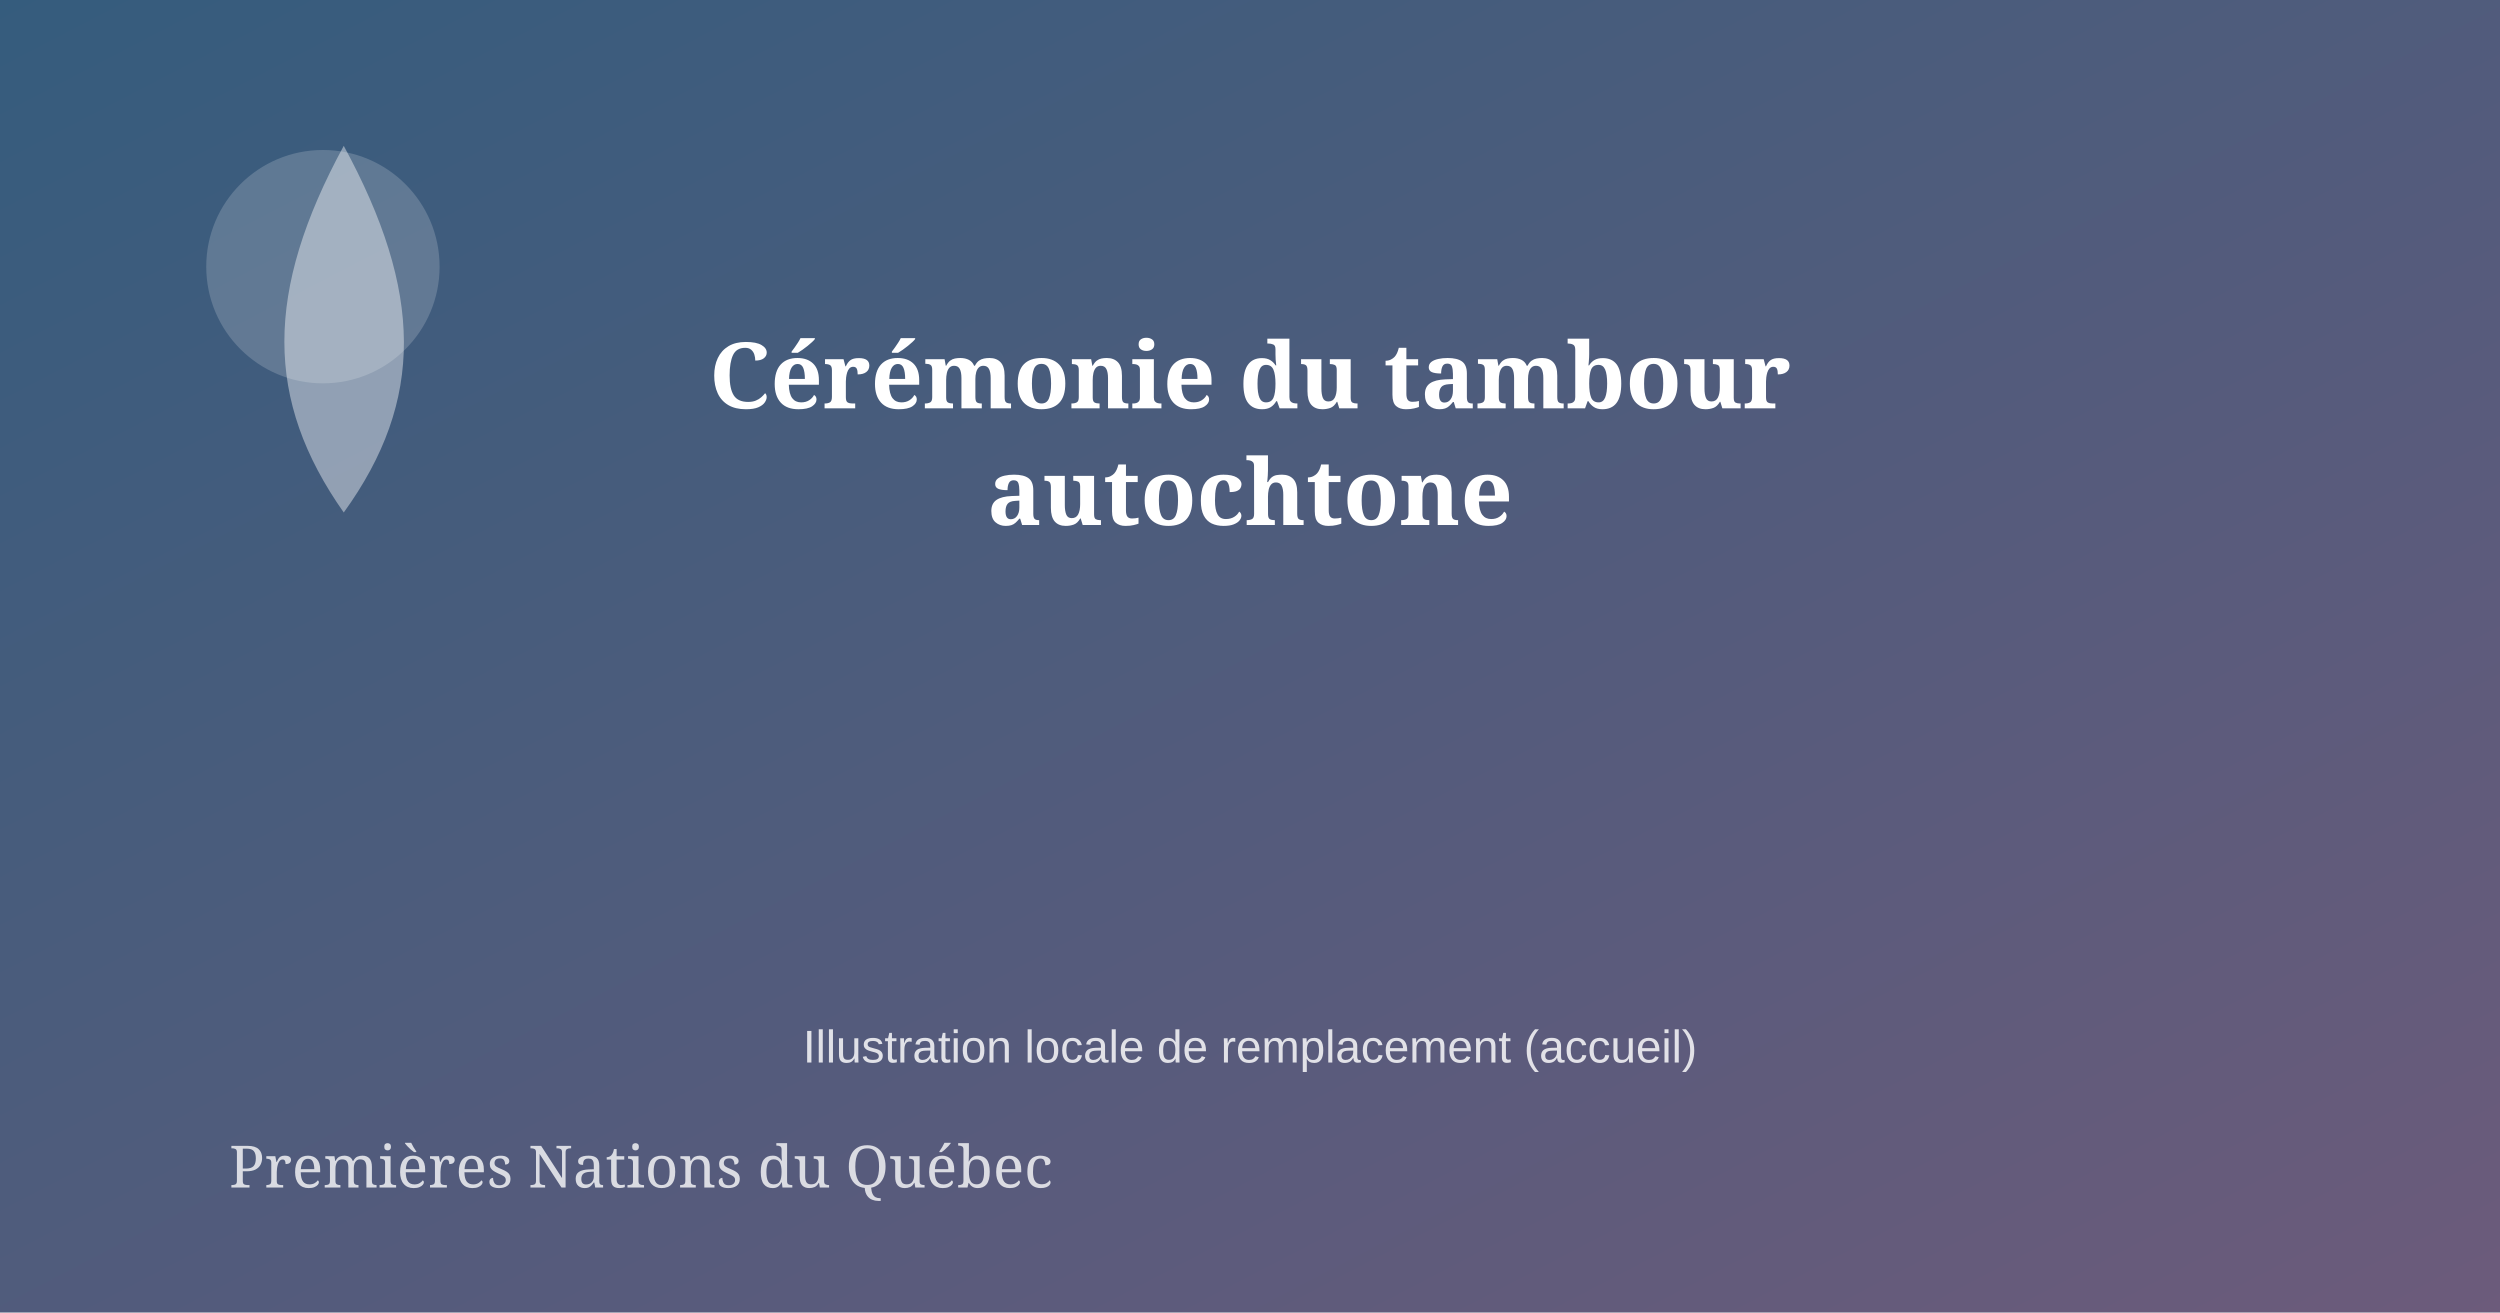
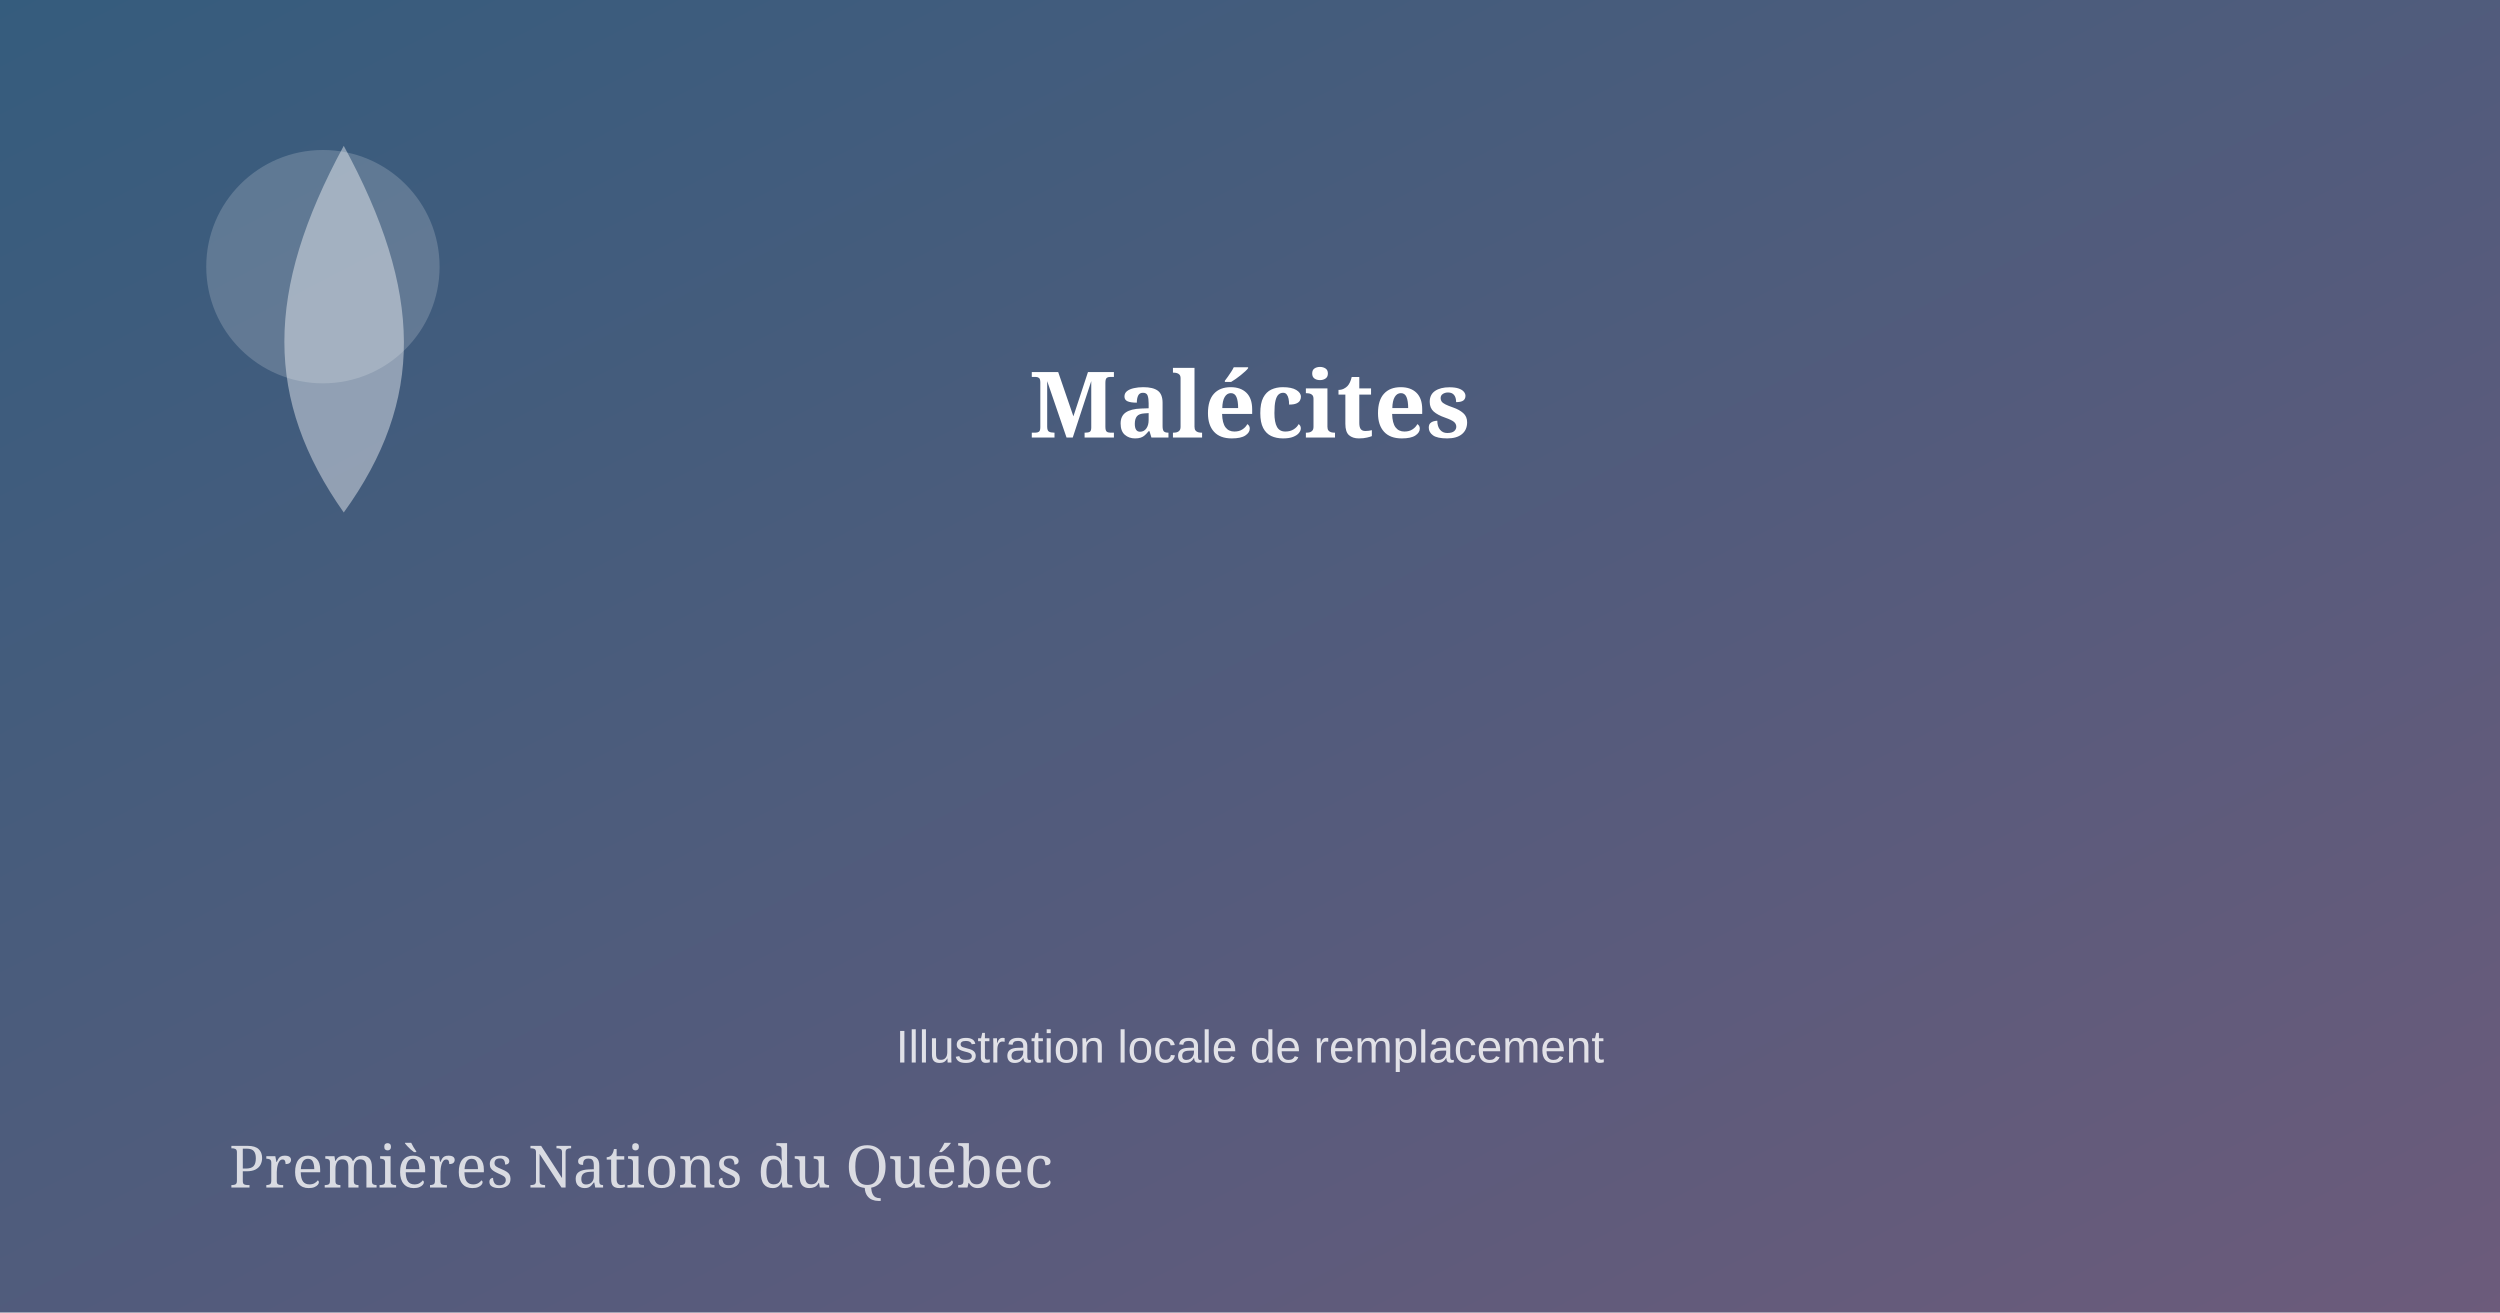
<svg xmlns="http://www.w3.org/2000/svg" viewBox="0 0 1200 630" role="img" aria-labelledby="title desc">
  <defs>
    <linearGradient id="bg" x1="0" y1="0" x2="1" y2="1">
      <stop offset="0%" stop-color="#355c7d" />
      <stop offset="100%" stop-color="#6c5b7b" />
    </linearGradient>
  </defs>
  <rect width="1200" height="630" fill="url(#bg)" />
  <circle cx="155" cy="128" r="56" fill="rgba(255,255,255,0.18)" />
  <path d="M165 70c38 70 39 122 0 176-38-54-38-106 0-176Z" fill="rgba(255,255,255,0.42)" />
  <text x="110" y="570" font-size="28" fill="rgba(255,255,255,0.78)" font-family="Georgia, serif">Premières Nations du Québec</text>
-   <text x="600" y="196" text-anchor="middle" font-size="44" font-weight="700" fill="#ffffff" font-family="Georgia, serif">Cérémonie du tambour</text>
-   <text x="600" y="252" text-anchor="middle" font-size="44" font-weight="700" fill="#ffffff" font-family="Georgia, serif">autochtone</text>
-   <text x="600" y="510" text-anchor="middle" font-size="22" fill="rgba(255,255,255,0.82)" font-family="Arial, sans-serif">Illustration locale de remplacement (accueil)</text>
+   <text x="600" y="210" text-anchor="middle" font-size="44" font-weight="700" fill="#ffffff" font-family="Georgia, serif">Malécites</text>
+   <text x="600" y="510" text-anchor="middle" font-size="22" fill="rgba(255,255,255,0.82)" font-family="Arial, sans-serif">Illustration locale de remplacement</text>
</svg>
